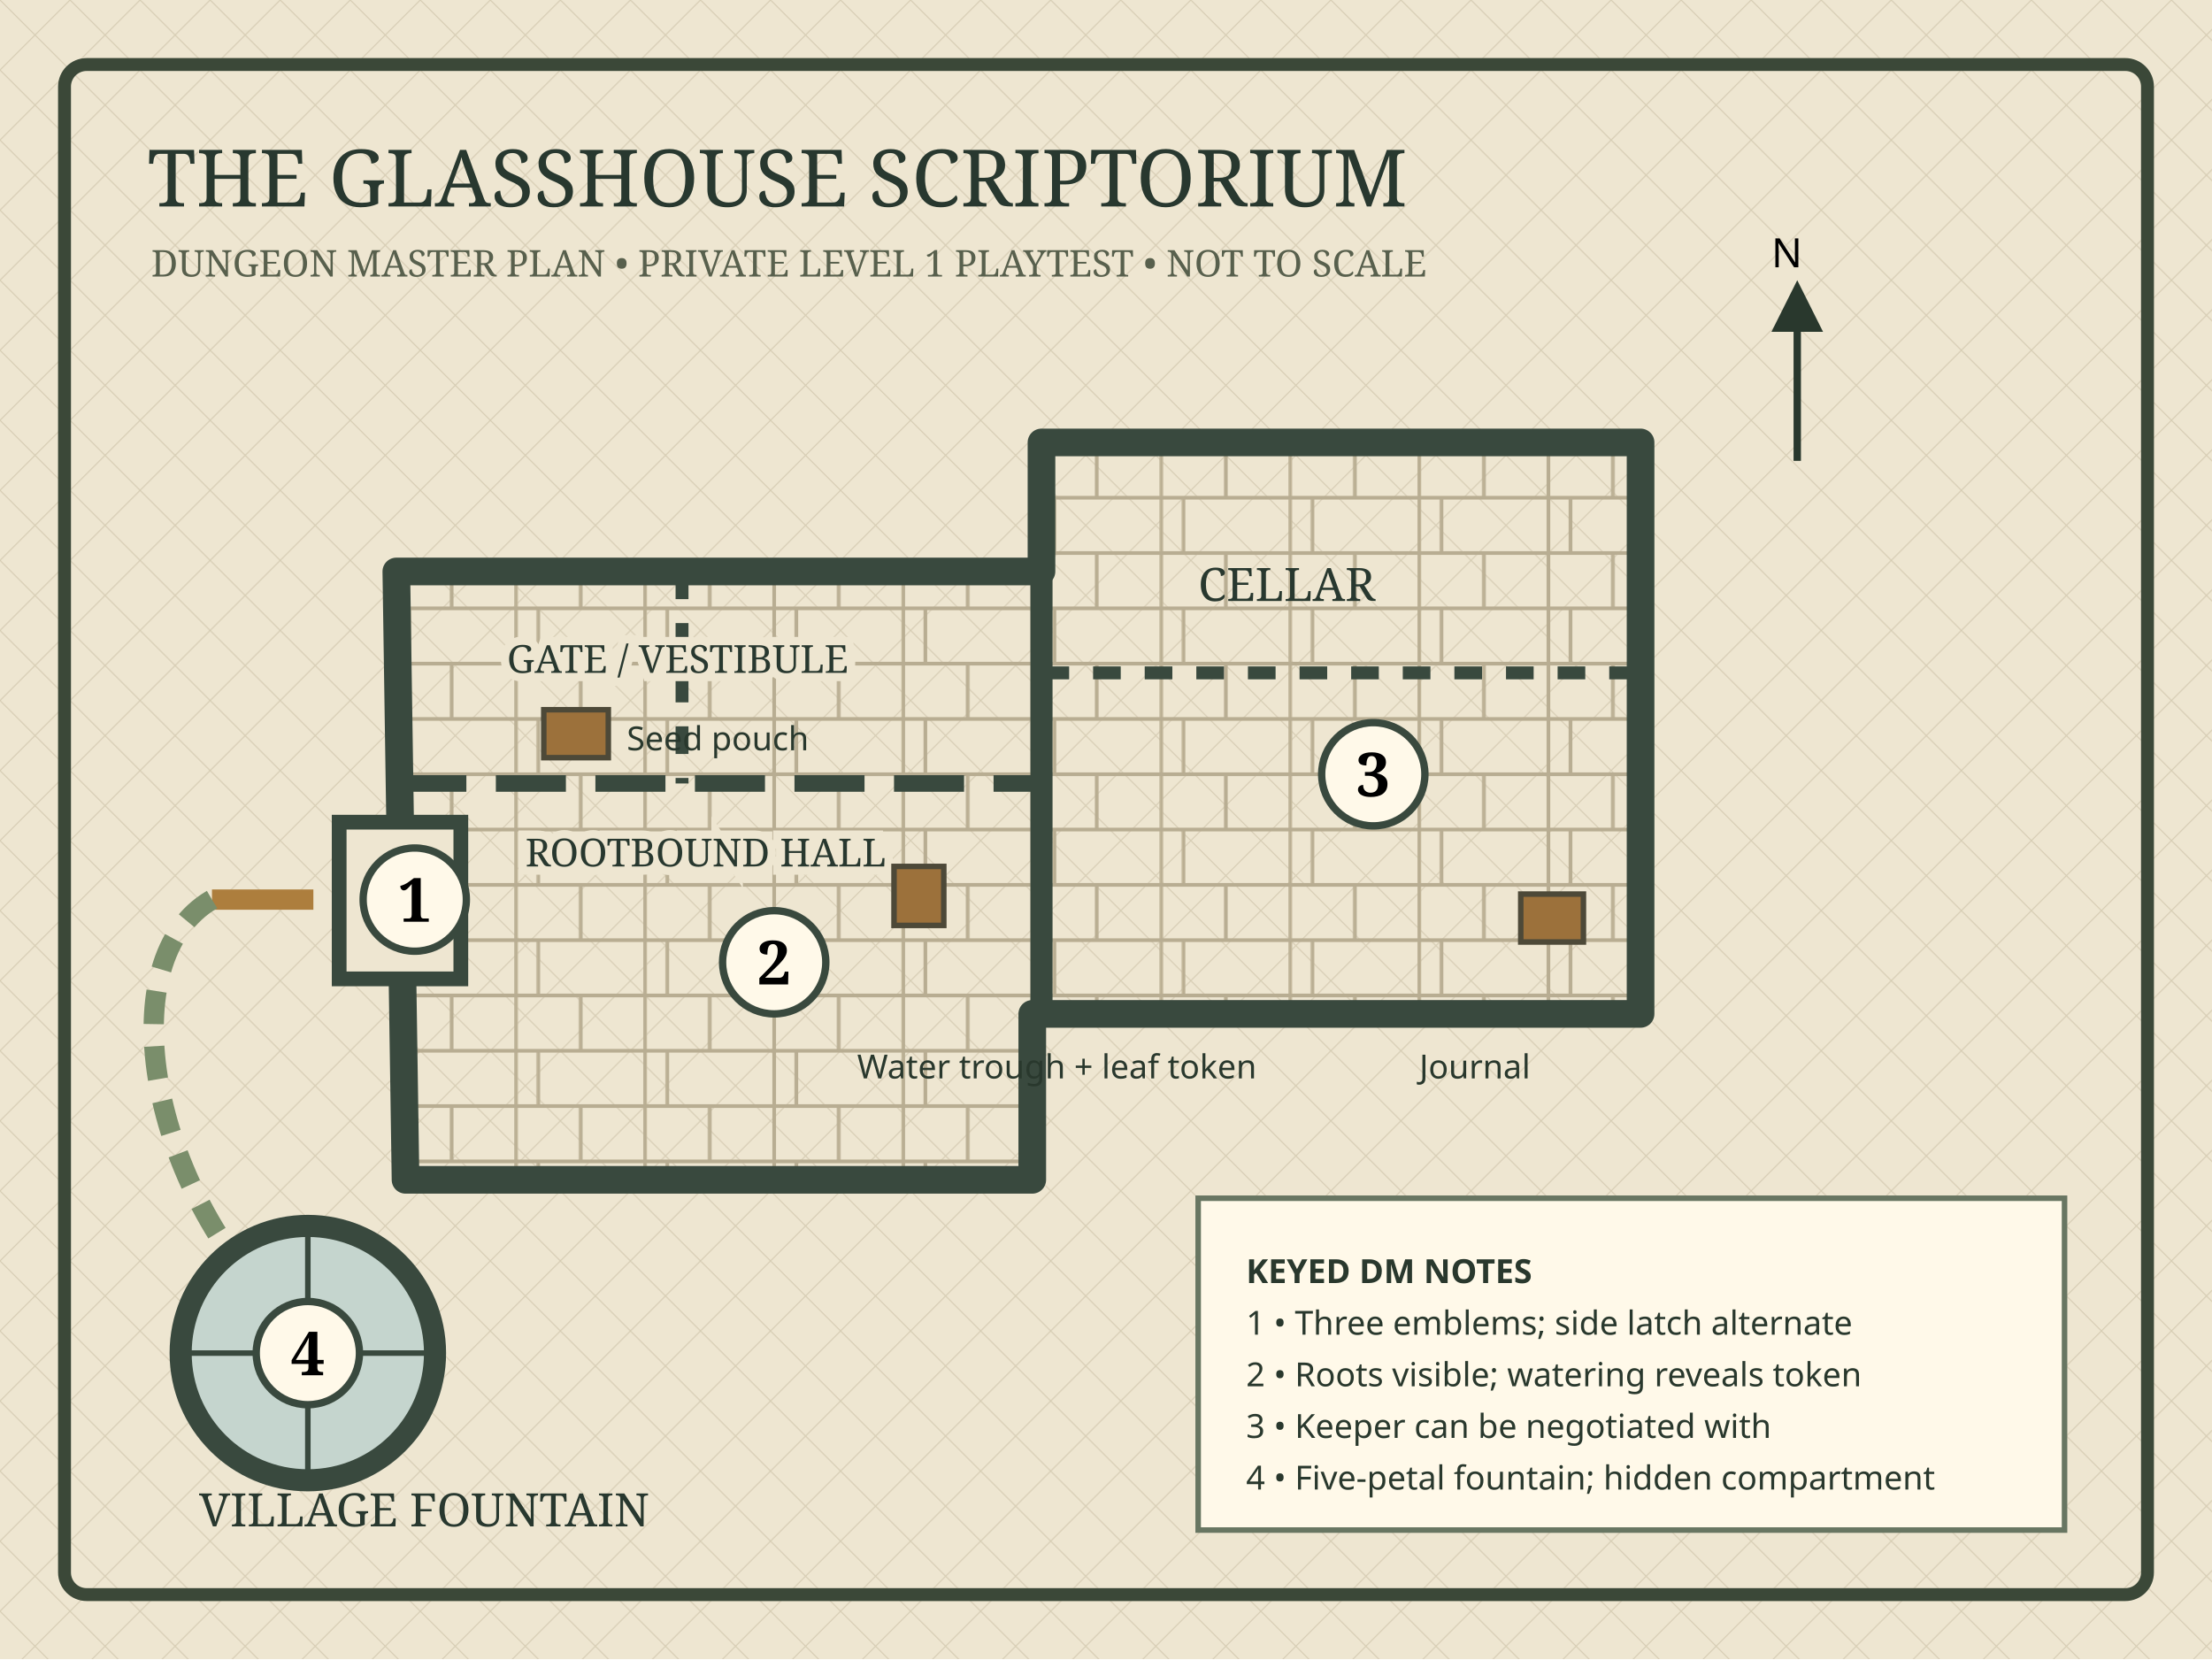
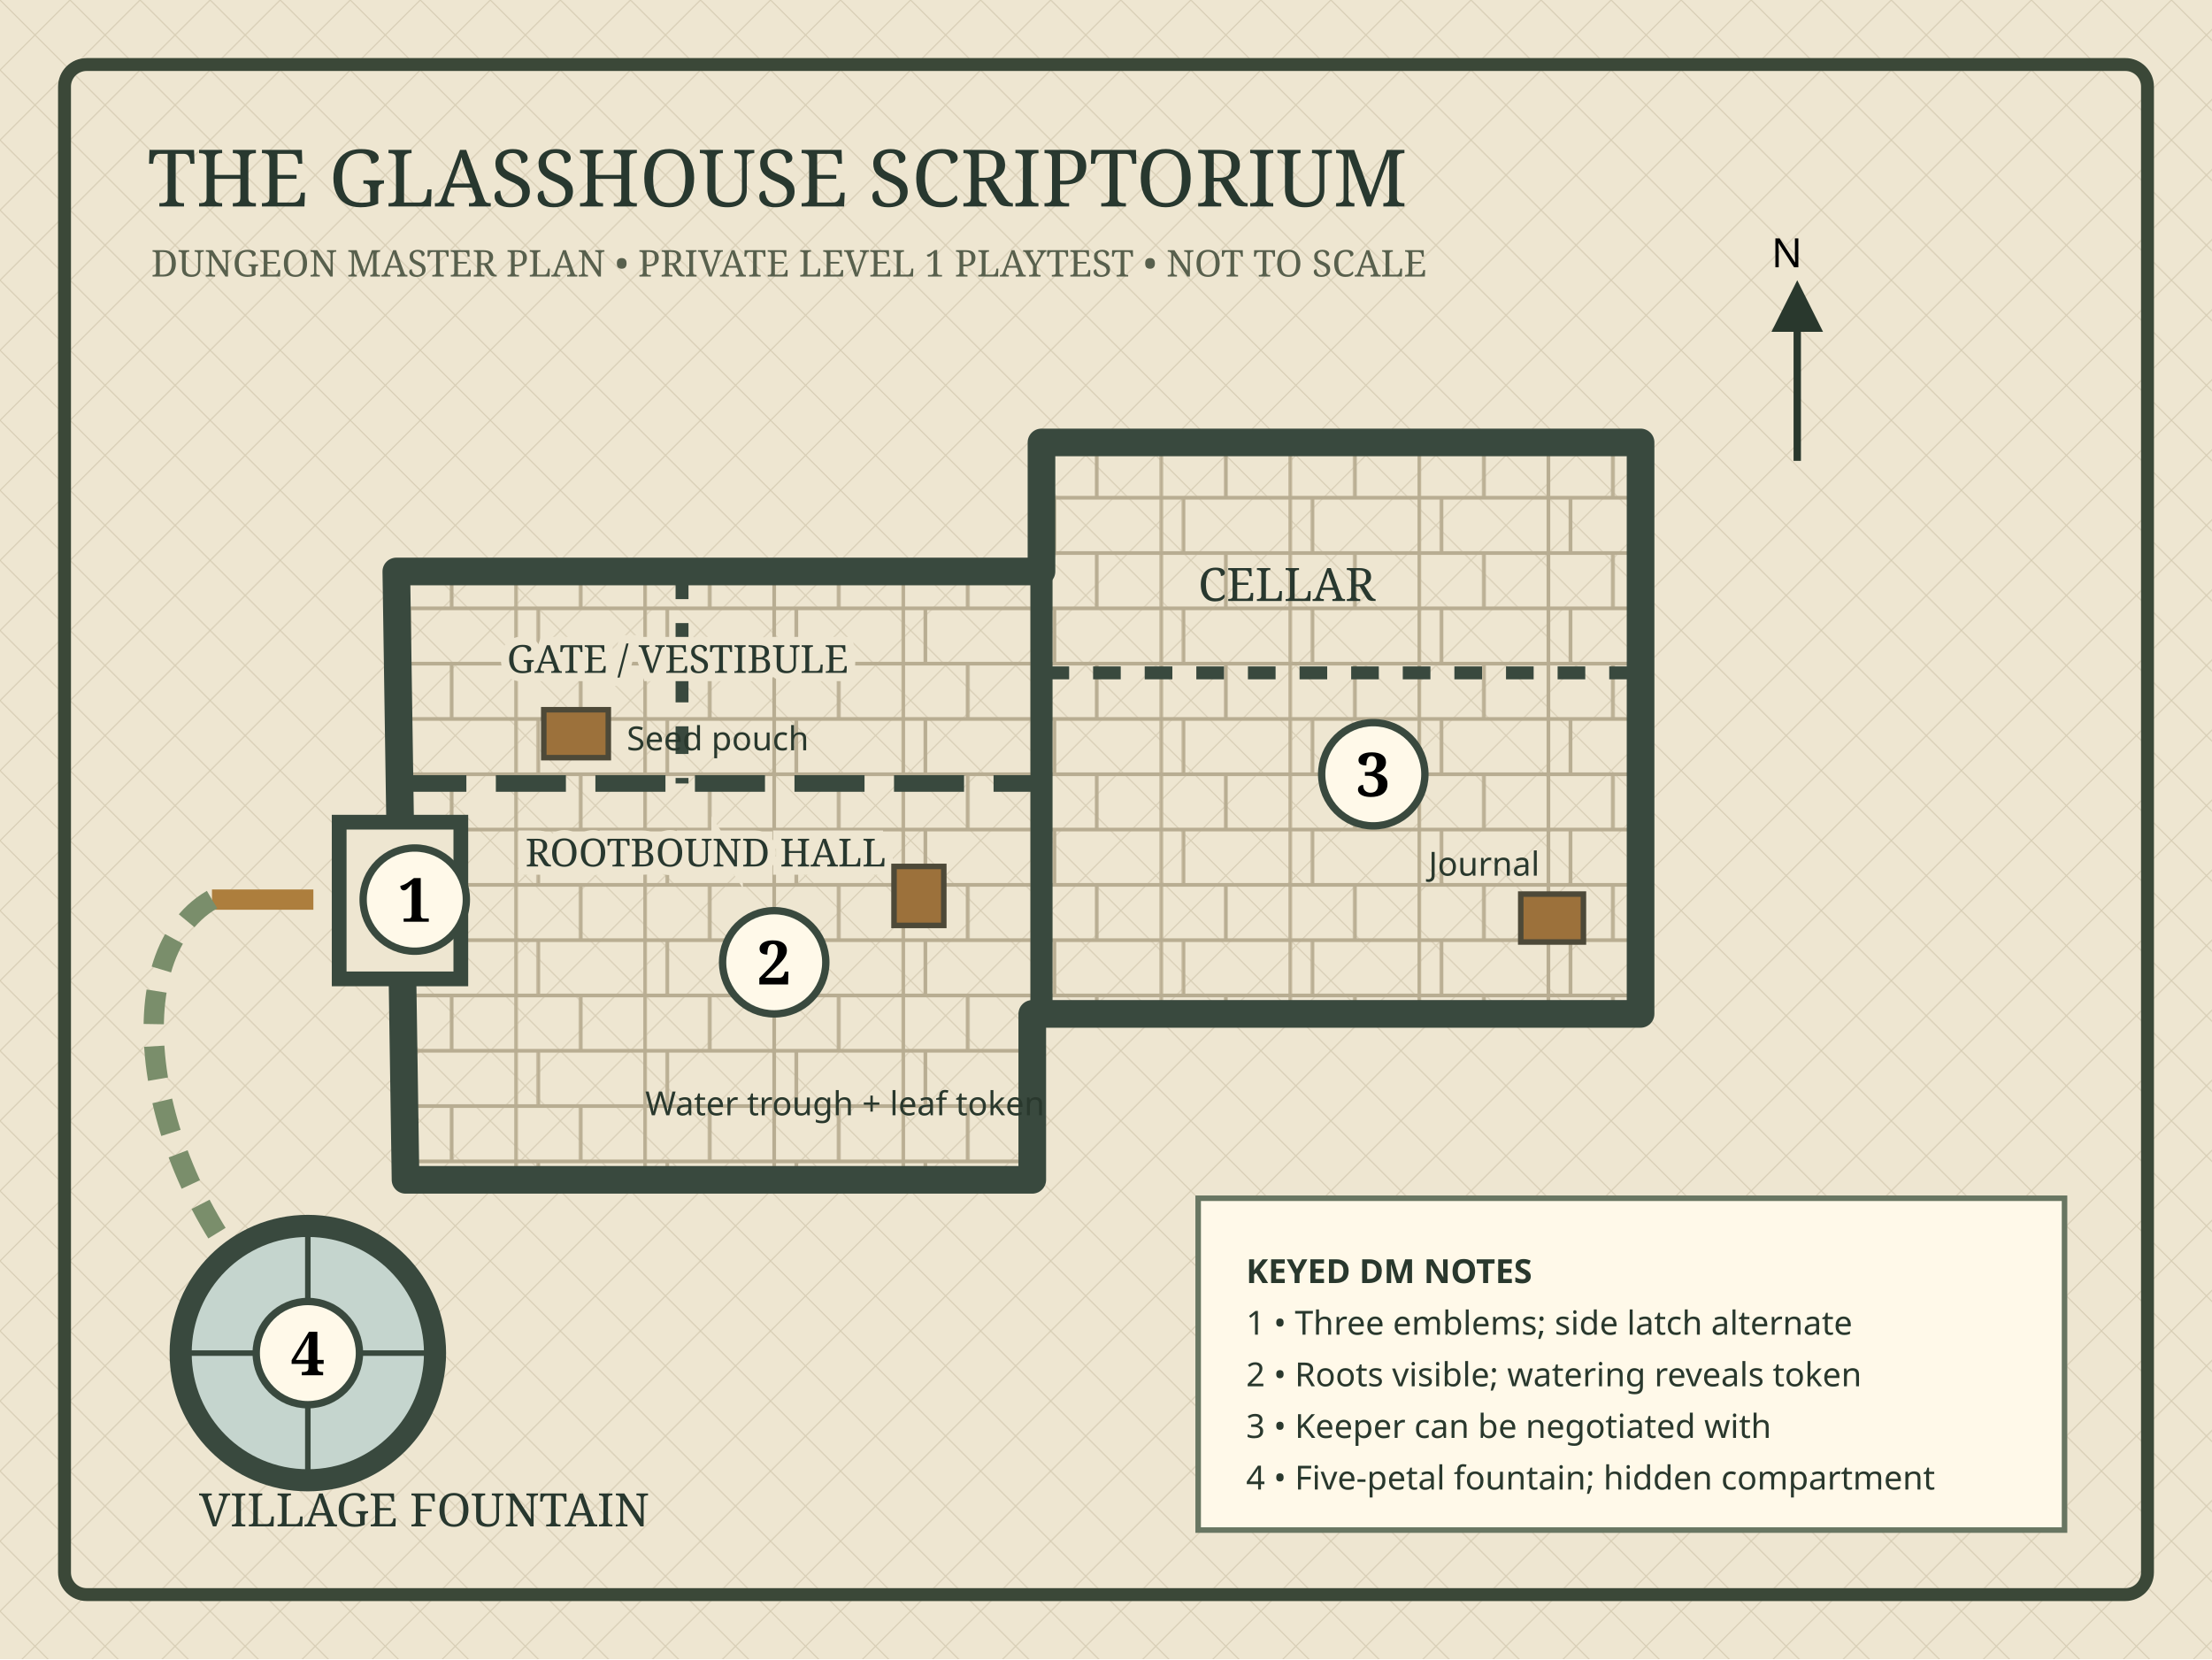
<svg xmlns="http://www.w3.org/2000/svg" viewBox="0 0 1200 900" role="img" aria-labelledby="title desc">
  <defs>
    <pattern id="paper" width="38" height="38" patternUnits="userSpaceOnUse">
      <rect width="38" height="38" fill="#eee6d1" />
      <path d="M0 0L38 38M38 0L0 38" stroke="#d7cdb5" stroke-width=".6" />
    </pattern>
    <pattern id="stone" width="70" height="60" patternUnits="userSpaceOnUse">
      <path d="M0 0H70V60H0ZM0 30H70M35 0V30M12 30V60" fill="none" stroke="#b8ad92" stroke-width="2" />
    </pattern>
  </defs>
  <rect width="1200" height="900" fill="url(#paper)" />
  <rect x="35" y="35" width="1130" height="830" rx="12" fill="none" stroke="#3b4838" stroke-width="7" />
  <text x="80" y="112" font-family="Georgia,serif" font-size="43" fill="#28382f">THE GLASSHOUSE SCRIPTORIUM</text>
  <text x="82" y="150" font-family="Georgia,serif" font-size="20" fill="#58604d">DUNGEON MASTER PLAN • PRIVATE LEVEL 1 PLAYTEST • NOT TO SCALE</text>
  <path d="M215 310H565V240H890V550H560V640H220Z" fill="url(#stone)" stroke="#39493e" stroke-width="15" stroke-linejoin="round" />
  <path d="M565 240V550M560 550V640" stroke="#39493e" stroke-width="12" />
  <path d="M215 425H565" stroke="#39493e" stroke-width="9" stroke-dasharray="38 16" />
  <path d="M370 310V425" stroke="#39493e" stroke-width="7" stroke-dasharray="15 13" />
  <path d="M565 365H890" stroke="#39493e" stroke-width="7" stroke-dasharray="15 13" />
  <rect x="184" y="446" width="66" height="85" fill="#eee6d1" stroke="#39493e" stroke-width="8" />
  <path d="M170 488H115" stroke="#ad7e3d" stroke-width="11" />
  <path d="M115 488C60 520 80 640 150 710" fill="none" stroke="#7a8e6b" stroke-width="11" stroke-dasharray="18 12" />
  <circle cx="167" cy="734" r="69" fill="#c5d5ce" stroke="#39493e" stroke-width="12" />
  <circle cx="167" cy="734" r="25" fill="#648b90" />
  <path d="M167 665V803M98 734H236" stroke="#39493e" stroke-width="3" />
  <g font-family="Georgia,serif" fill="#28382f" font-size="25">
    <text x="275" y="365" font-size="21" stroke="#eee6d1" stroke-width="9" paint-order="stroke fill">GATE / VESTIBULE</text>
    <text x="285" y="470" font-size="21" stroke="#eee6d1" stroke-width="9" paint-order="stroke fill">ROOTBOUND HALL</text>
    <text x="650" y="326">CELLAR</text>
    <text x="108" y="828">VILLAGE FOUNTAIN</text>
  </g>
  <g font-family="Georgia,serif" font-size="33" text-anchor="middle" font-weight="bold">
    <circle cx="225" cy="488" r="28" fill="#fff9e9" stroke="#39493e" stroke-width="4" />
    <text x="225" y="500">1</text>
    <circle cx="420" cy="522" r="28" fill="#fff9e9" stroke="#39493e" stroke-width="4" />
    <text x="420" y="534">2</text>
    <circle cx="745" cy="420" r="28" fill="#fff9e9" stroke="#39493e" stroke-width="4" />
    <text x="745" y="432">3</text>
    <circle cx="167" cy="734" r="28" fill="#fff9e9" stroke="#39493e" stroke-width="4" />
    <text x="167" y="746">4</text>
  </g>
  <g fill="#9c713b" stroke="#4d4938" stroke-width="3">
    <rect x="295" y="385" width="35" height="26" />
    <rect x="485" y="470" width="27" height="32" />
    <rect x="825" y="485" width="34" height="26" />
  </g>
  <g font-family="sans-serif" font-size="18" fill="#29382d">
    <text x="340" y="407">Seed pouch</text>
-     <text x="465" y="585">Water trough + leaf token</text>
-     <text x="770" y="585">Journal</text>
+     <text x="350" y="605">Water trough + leaf token</text>
+     <text x="775" y="475">Journal</text>
  </g>
  <path d="M975 250V160" stroke="#29382d" stroke-width="4" />
  <path d="M975 152l-14 28h28z" fill="#29382d" />
  <text x="961" y="145" font-size="22" font-family="sans-serif">N</text>
  <rect x="650" y="650" width="470" height="180" fill="#fff9e9" stroke="#687662" stroke-width="3" />
  <g font-family="sans-serif" font-size="18" fill="#29382d">
    <text x="676" y="696" font-weight="bold">KEYED DM NOTES</text>
    <text x="676" y="724">1 • Three emblems; side latch alternate</text>
    <text x="676" y="752">2 • Roots visible; watering reveals token</text>
    <text x="676" y="780">3 • Keeper can be negotiated with</text>
    <text x="676" y="808">4 • Five-petal fountain; hidden compartment</text>
  </g>
</svg>
